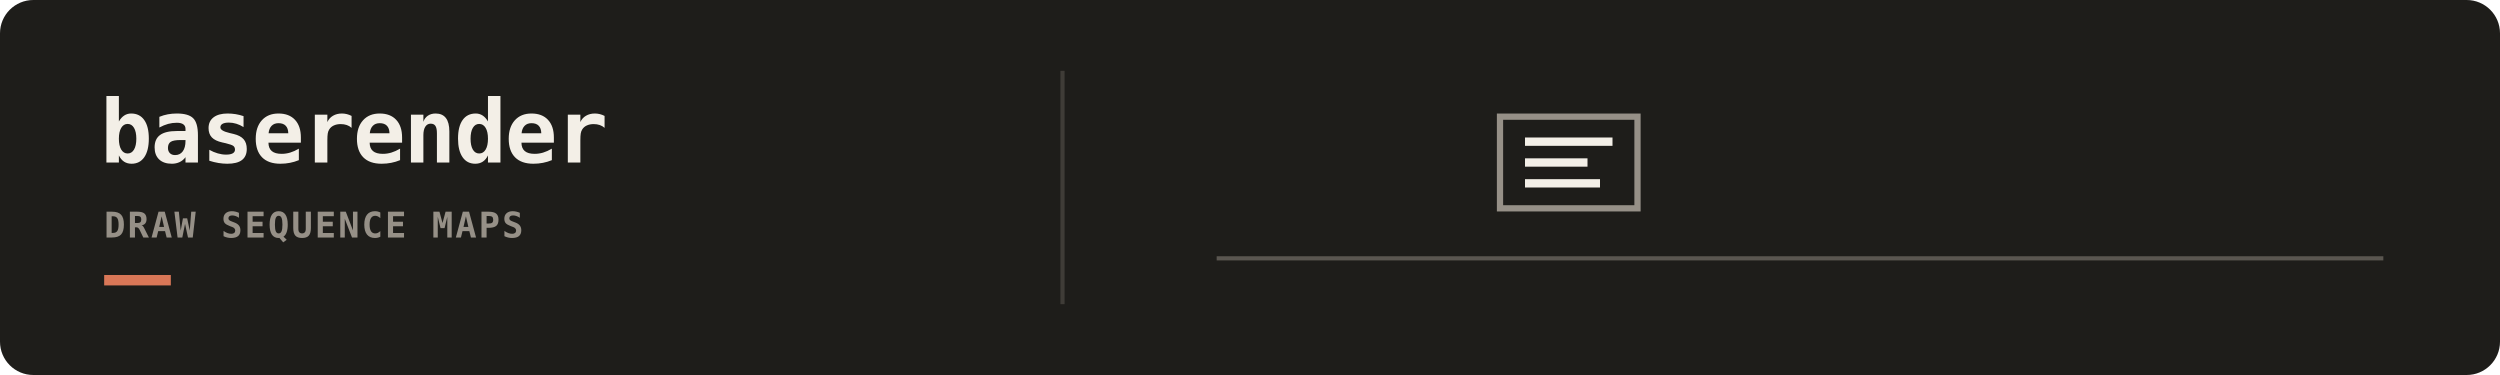
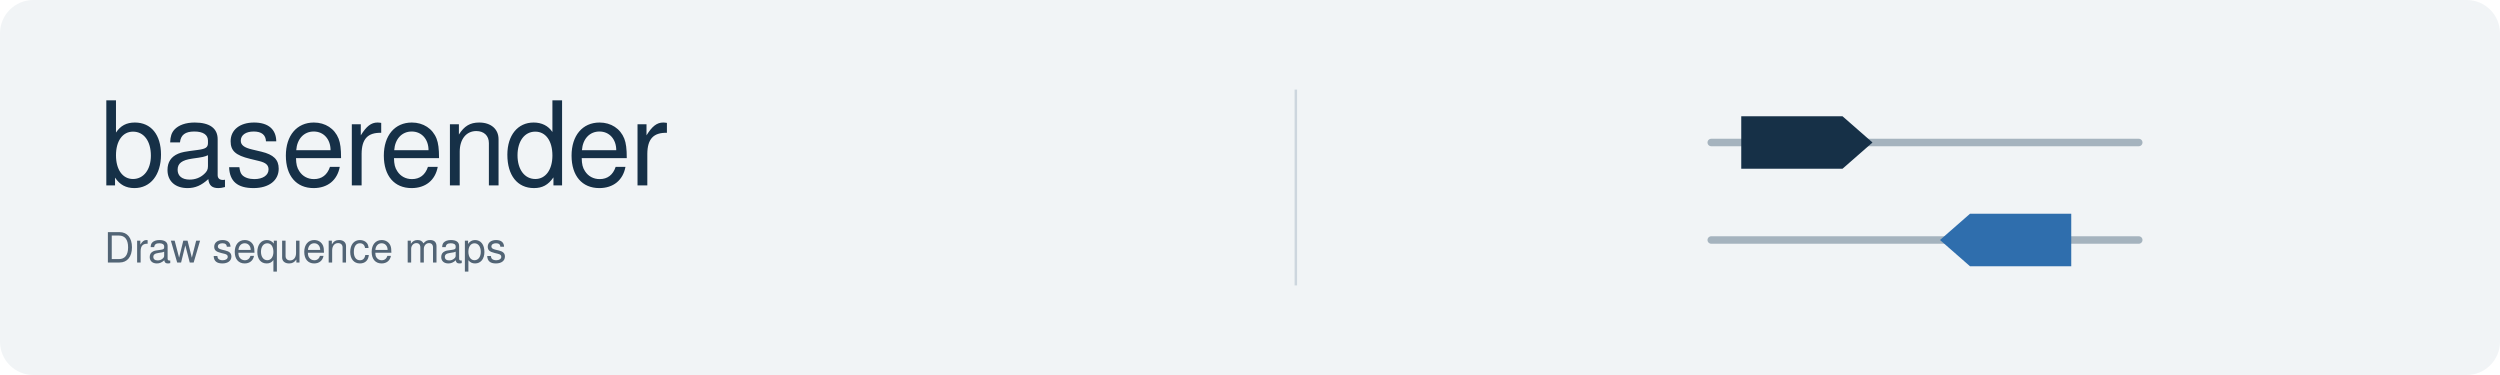
<svg xmlns="http://www.w3.org/2000/svg" width="1200" height="180" viewBox="0 0 1200 180" fill="none" role="img" aria-labelledby="baserender-banner-title baserender-banner-description" shape-rendering="geometricPrecision">
-   <rect width="1200" height="180" rx="16" fill="#1E1D1A" />
-   <g font-family="Menlo, Monaco, Consolas, monospace">
-     <text x="48" y="78" fill="#F3EFE7" font-size="42" font-weight="700" letter-spacing="-1">baserender</text>
-     <text x="50" y="114" fill="#969087" font-size="17" font-weight="700" letter-spacing="1">DRAW SEQUENCE MAPS</text>
-     <rect x="50" y="132" width="32" height="5" fill="#D97757" />
+   <rect width="1200" height="180" rx="16" fill="#F1F4F6" />
+   <g font-family="Helvetica Neue, Helvetica, Arial, sans-serif">
+     <text x="48" y="89" fill="#163047" font-size="56" font-weight="500" letter-spacing="-1.1">baserender</text>
+     <text x="50" y="126" fill="#526475" font-size="20">Draw sequence maps</text>
  </g>
-   <path d="M510 34V146" stroke="#3F3C37" stroke-width="2" />
-   <path d="M584 124H1144" stroke="#5A5650" stroke-width="2" />
-   <g transform="translate(720 48)">
-     <path d="M0 8H66V52H0Z" stroke="#969087" stroke-width="3" fill="none" />
-     <path d="M12 20H54M12 30H42M12 40H48" stroke="#F3EFE7" stroke-width="4" fill="none" />
+   <path d="M622 43V137" stroke="#CDD6DE" stroke-width="1.2" />
+   <g transform="translate(808.8 32.4) scale(1.8)">
+     <path d="M7 20H121M7 46H121" stroke="#A5B3BE" stroke-width="2" fill="none" stroke-linejoin="round" stroke-linecap="round" />
+     <path d="M15 13H42L50 20L42 27H15Z" fill="#163047" />
+     <path d="M103 39H76L68 46L76 53H103Z" fill="#2F6EAD" />
  </g>
</svg>
